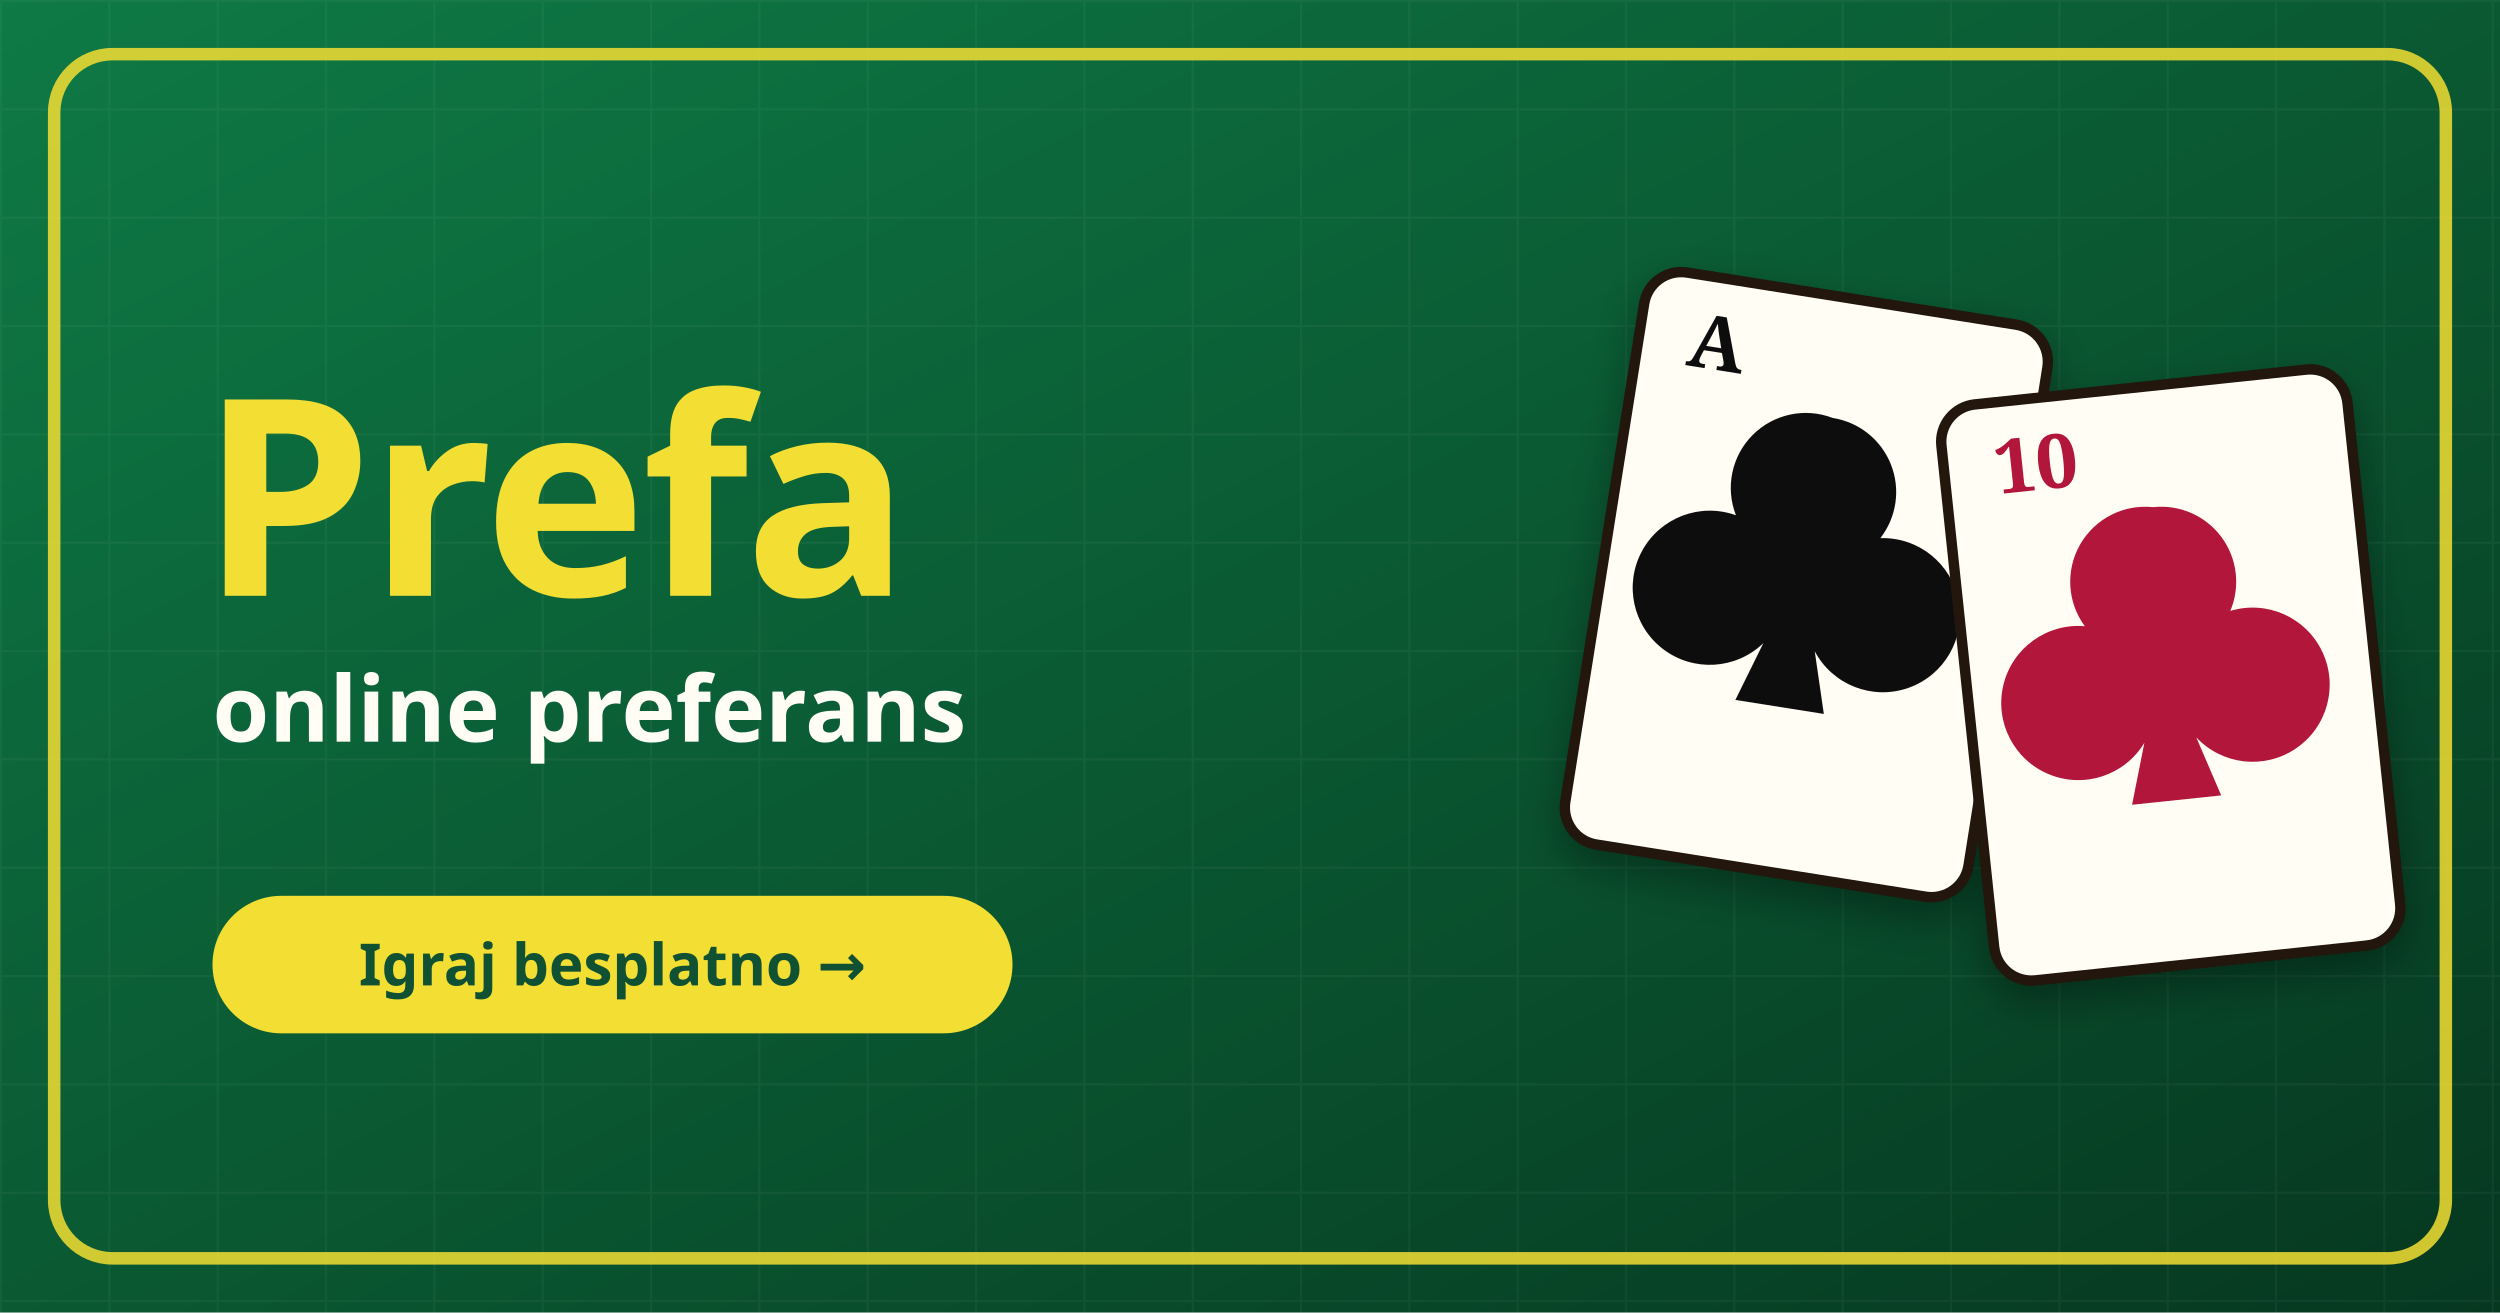
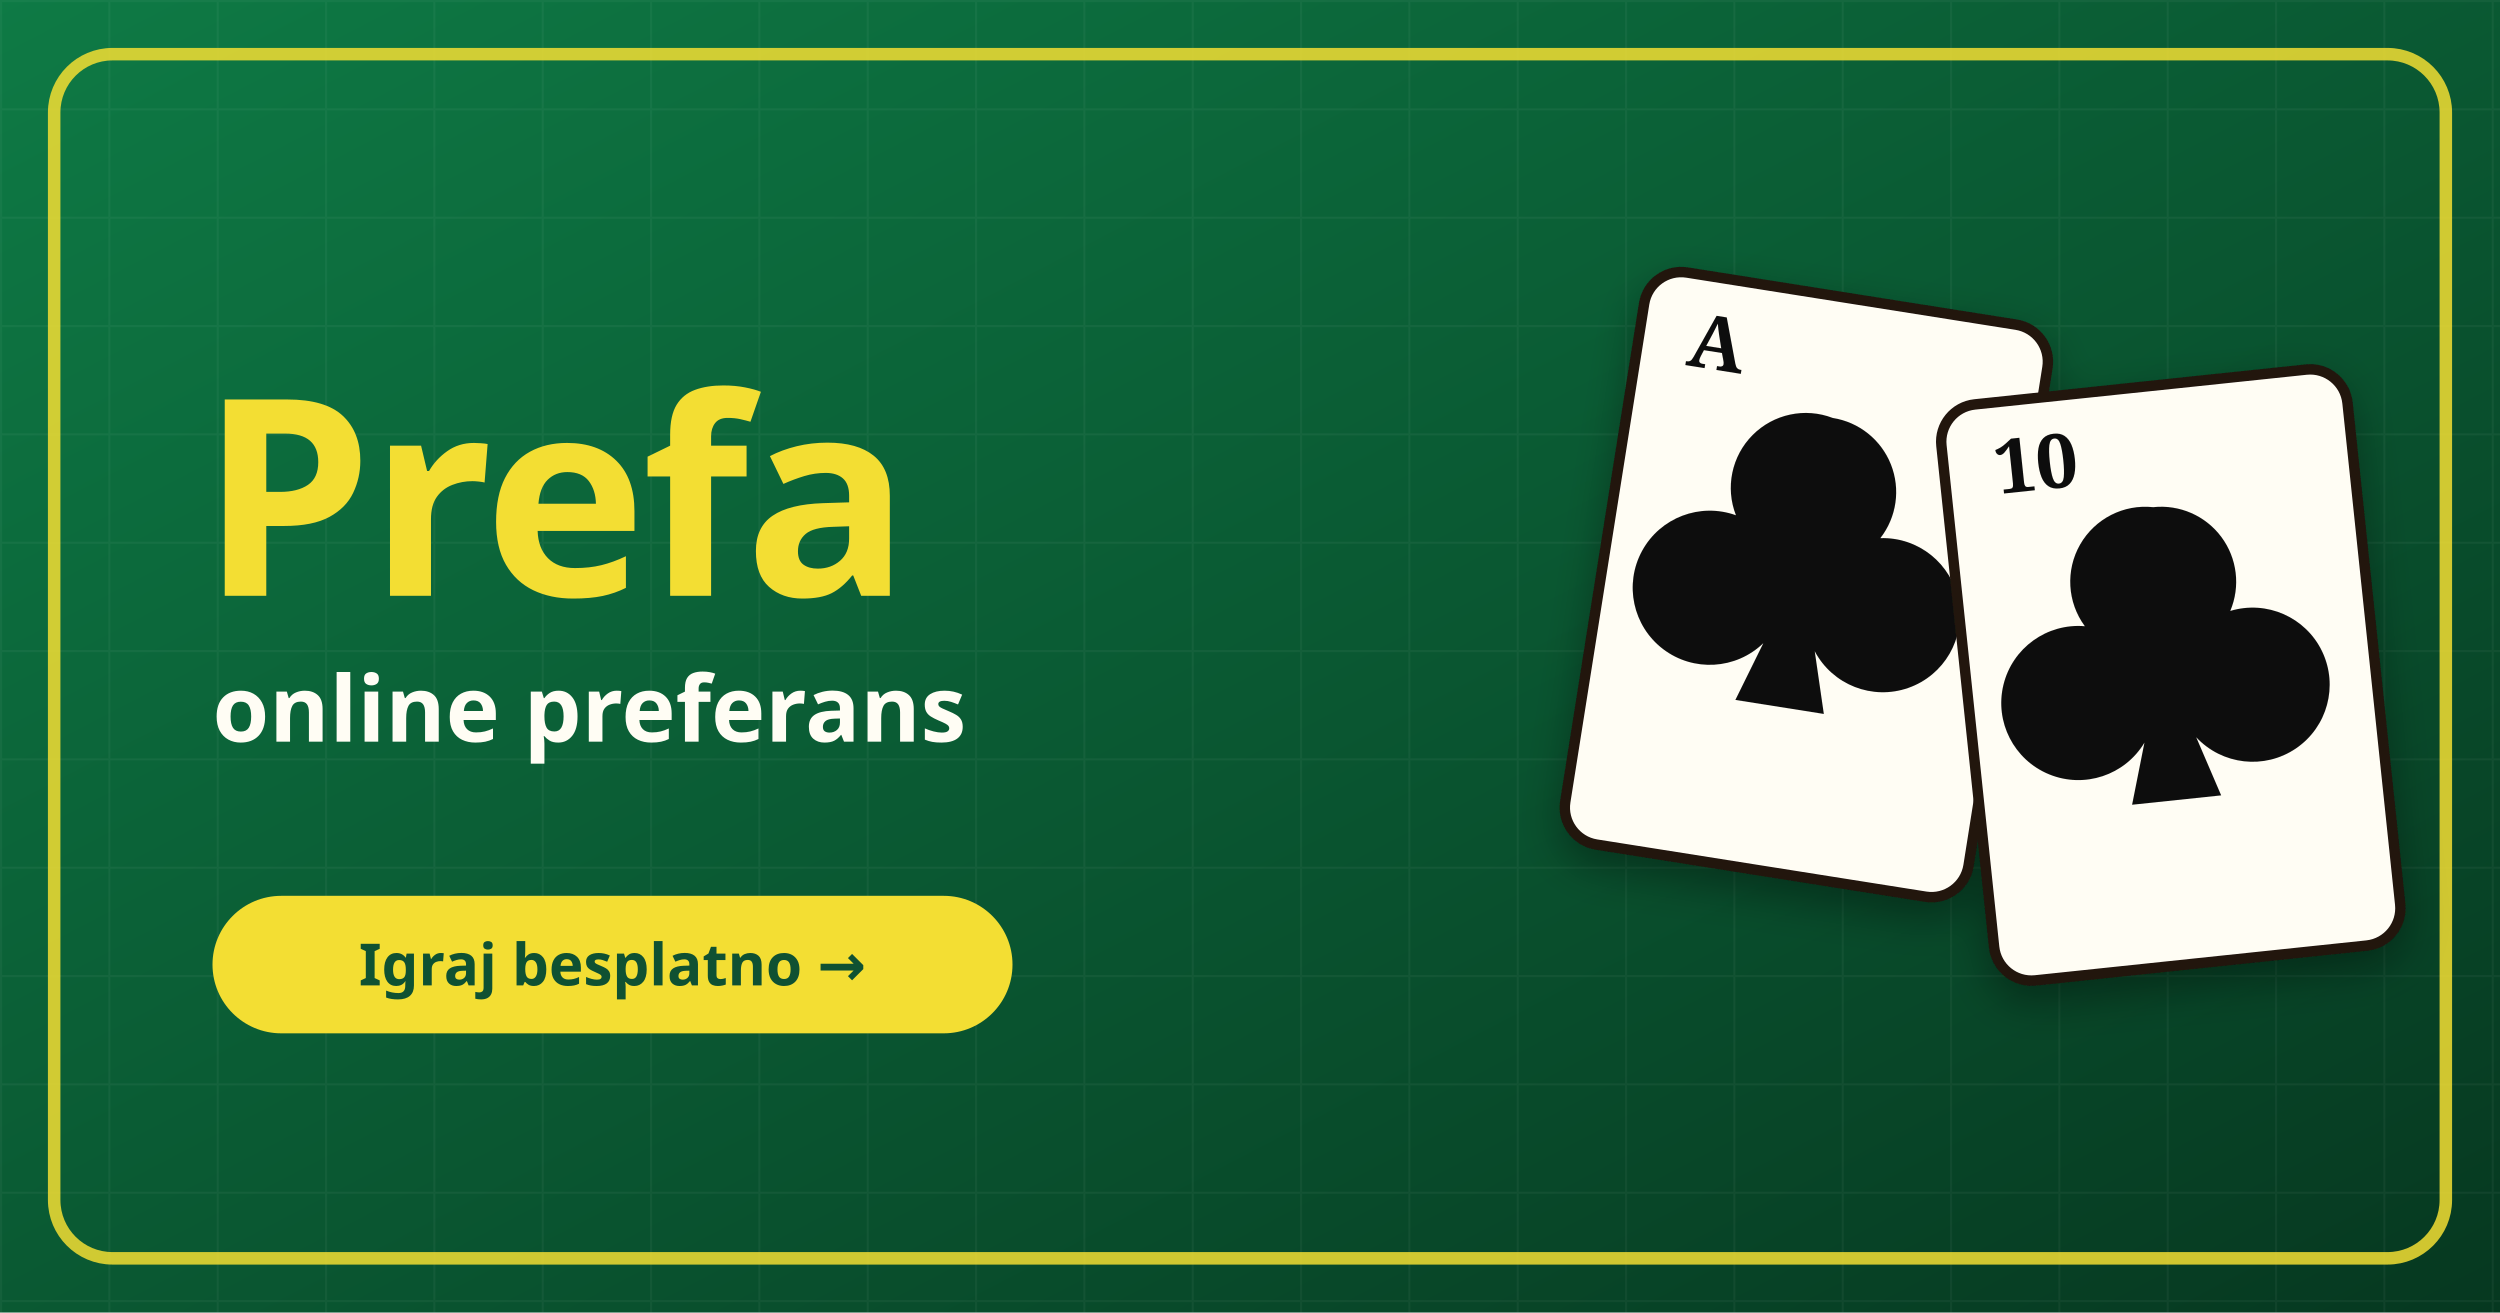
<svg xmlns="http://www.w3.org/2000/svg" width="1200" height="630" viewBox="0 0 1200 630">
  <defs>
    <linearGradient id="felt" x1="0" x2="1" y1="0" y2="1">
      <stop offset="0" stop-color="#0e7a45" />
      <stop offset="1" stop-color="#063820" />
    </linearGradient>
    <pattern id="grid" width="52" height="52" patternUnits="userSpaceOnUse">
      <path d="M52 0H0v52" fill="none" stroke="#ffffff" stroke-opacity=".08" stroke-width="2" />
    </pattern>
    <filter id="soft" x="-20%" y="-20%" width="140%" height="140%">
      <feDropShadow dx="0" dy="8" stdDeviation="10" flood-color="#000" flood-opacity="0.35" />
    </filter>
  </defs>
  <rect width="1200" height="630" fill="url(#felt)" />
  <rect width="1200" height="630" fill="url(#grid)" opacity=".5" />
  <rect x="26" y="26" width="1148" height="578" rx="28" fill="none" stroke="#f3de33" stroke-width="6" stroke-opacity="0.85" />
  <g filter="url(#soft)">
    <g transform="translate(792 128) rotate(9)">
      <rect width="196" height="278" rx="18" fill="#fffdf4" stroke="#20140f" stroke-width="5" />
      <path d="M98 58a36 36 0 0 1 31.6 53.4A37 37 0 1 1 107 170l9 29H73l9-29a37 37 0 1 1-22.6-58.6A36 36 0 0 1 98 58Z" fill="#111" />
      <text x="24" y="44" fill="#111" font-family="Georgia, serif" font-size="36" font-weight="700">A</text>
    </g>
    <g transform="translate(930 196) rotate(-6)">
      <rect width="196" height="278" rx="18" fill="#fffdf4" stroke="#20140f" stroke-width="5" />
-       <path d="M98 58a36 36 0 0 1 31.6 53.4A37 37 0 1 1 107 170l9 29H73l9-29a37 37 0 1 1-22.6-58.6A36 36 0 0 1 98 58Z" fill="#b3123a" />
-       <text x="24" y="44" fill="#b3123a" font-family="Georgia, serif" font-size="36" font-weight="700">10</text>
+       <path d="M98 58a36 36 0 0 1 31.6 53.4A37 37 0 1 1 107 170l9 29H73l9-29a37 37 0 1 1-22.6-58.6A36 36 0 0 1 98 58Z" fill="#111" />
+       <text x="24" y="44" fill="#111" font-family="Georgia, serif" font-size="36" font-weight="700">10</text>
    </g>
  </g>
  <text x="96" y="286" fill="#f3de33" font-family="Verdana, Geneva, sans-serif" font-size="132" font-weight="800" style="letter-spacing:-2px">Prefa</text>
  <text x="102" y="356" fill="#fffdf4" font-family="Verdana, Geneva, sans-serif" font-size="44" font-weight="700">online preferans</text>
  <g transform="translate(102 430)">
    <rect width="384" height="66" rx="33" fill="#f3de33" />
    <text x="192" y="43" text-anchor="middle" fill="#0f5132" font-family="Verdana, Geneva, sans-serif" font-size="28" font-weight="800">Igraj besplatno →</text>
  </g>
</svg>
